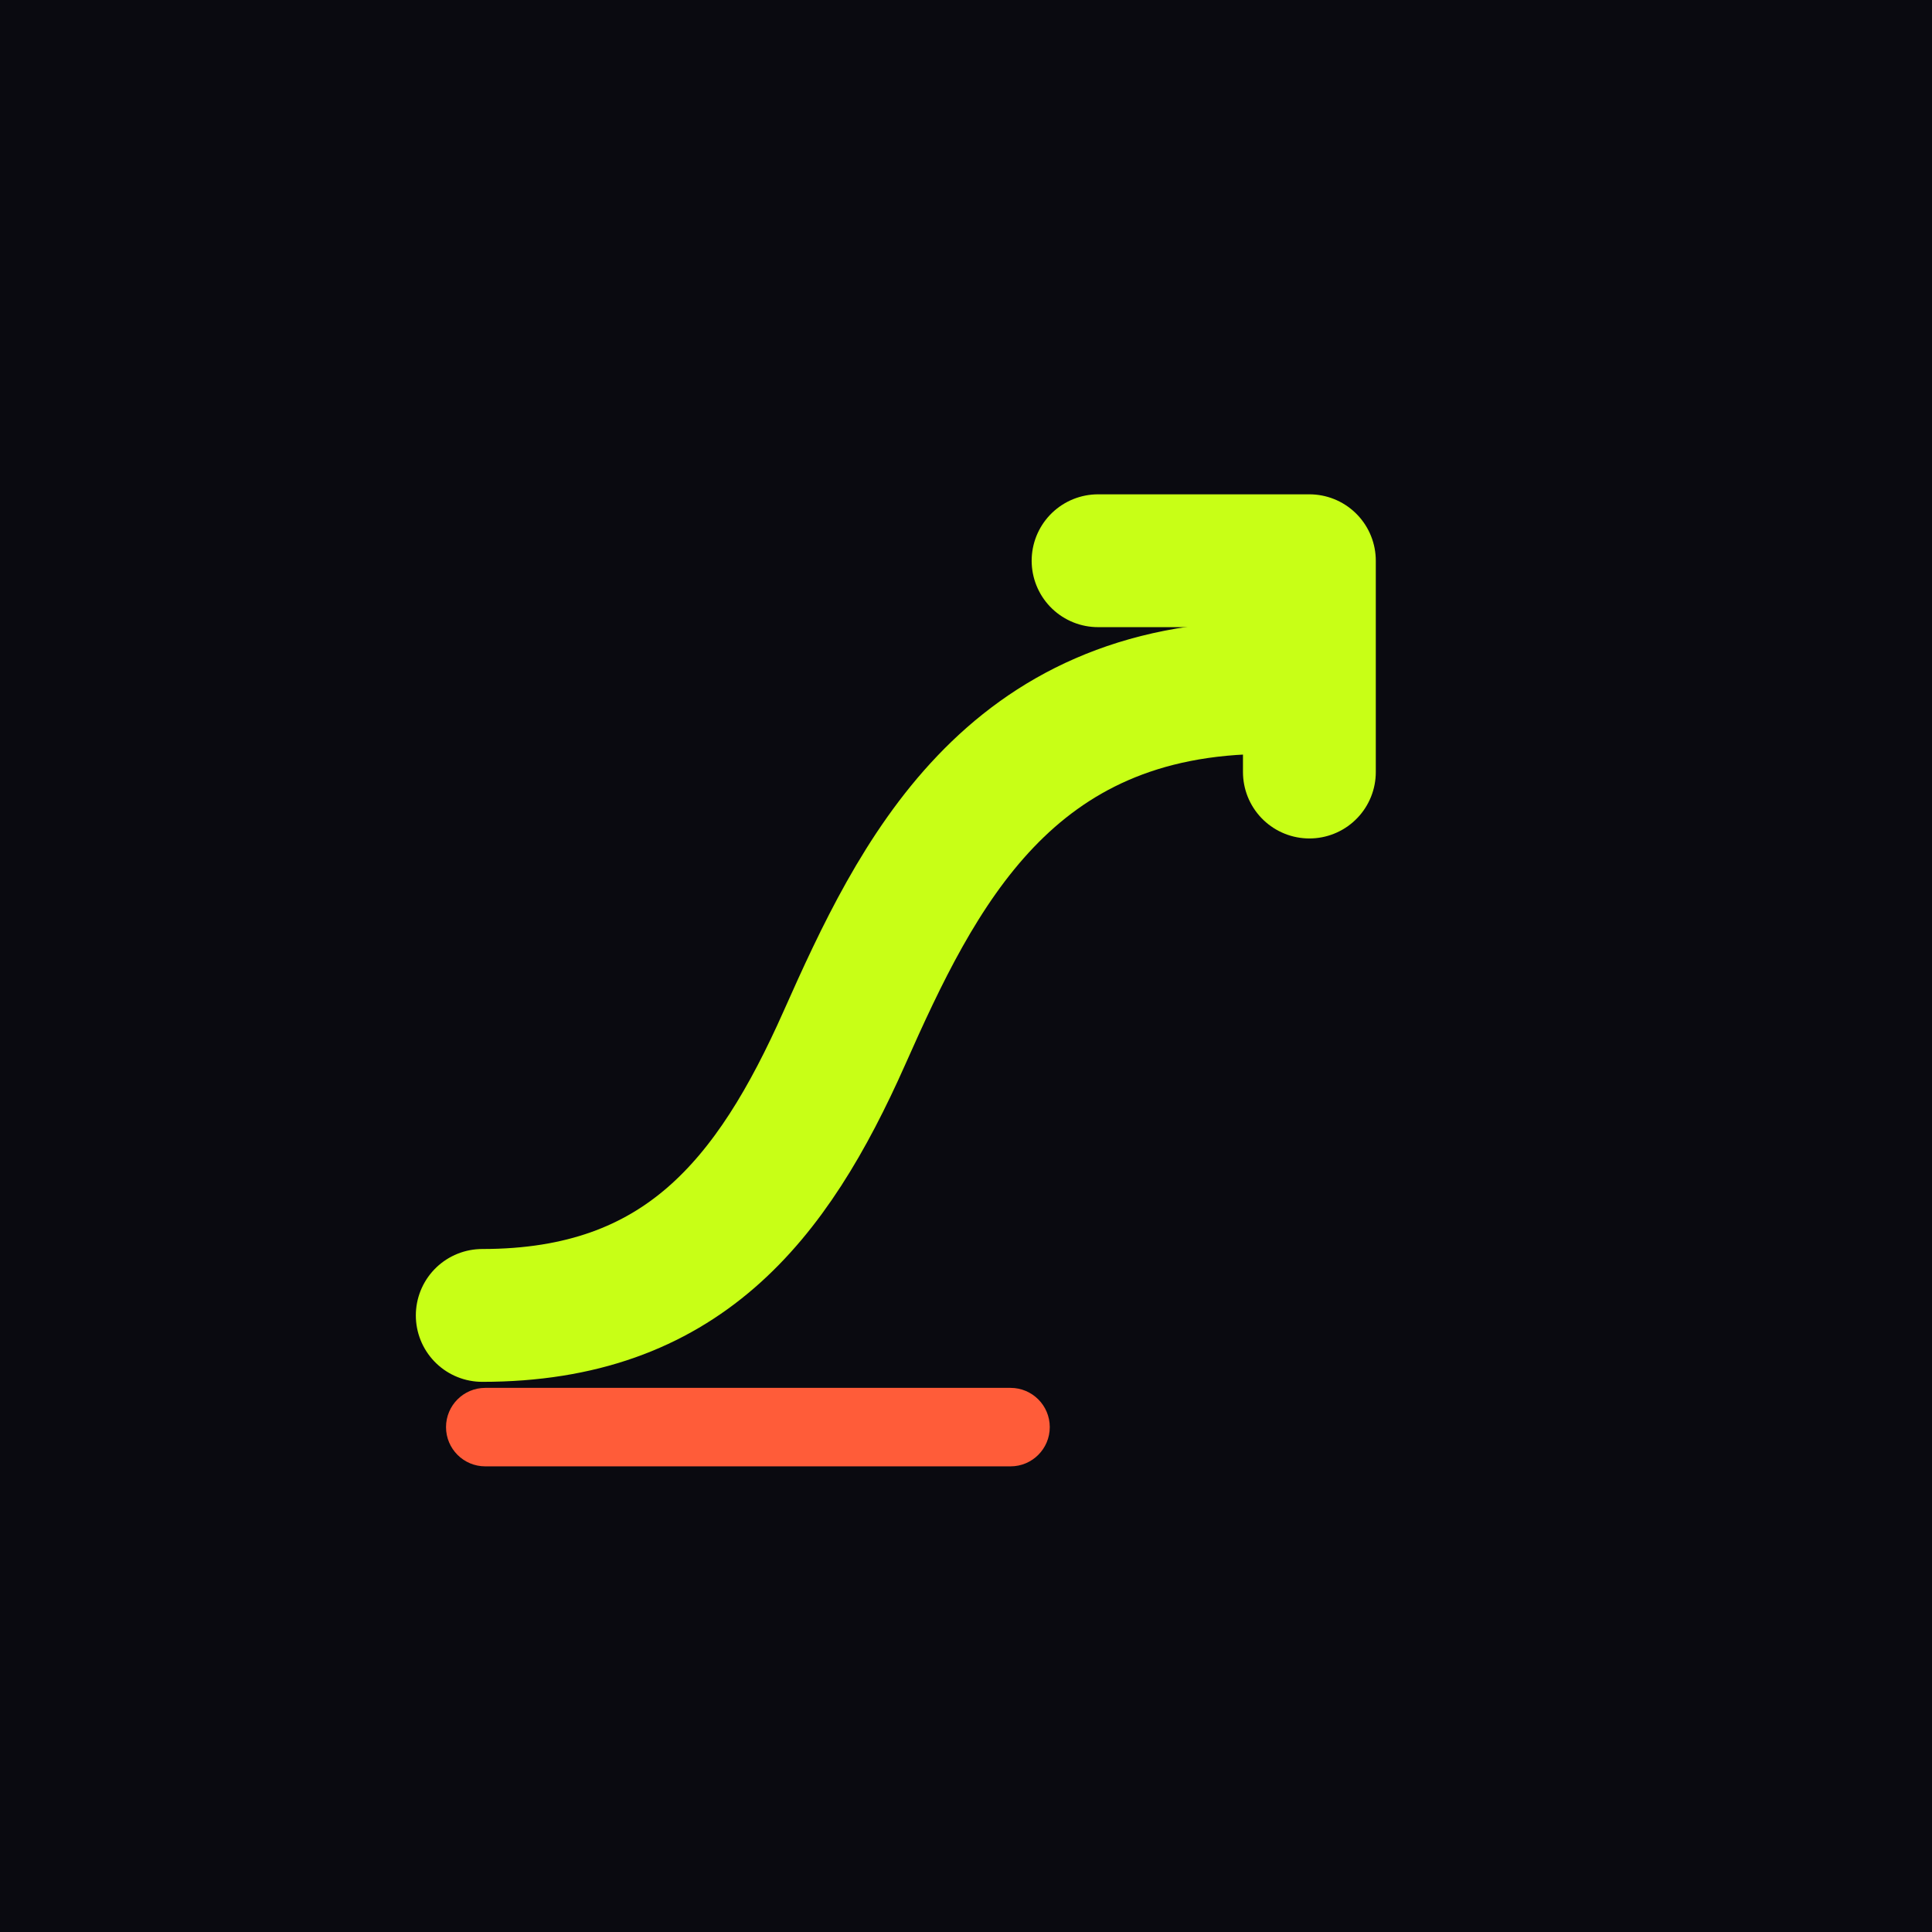
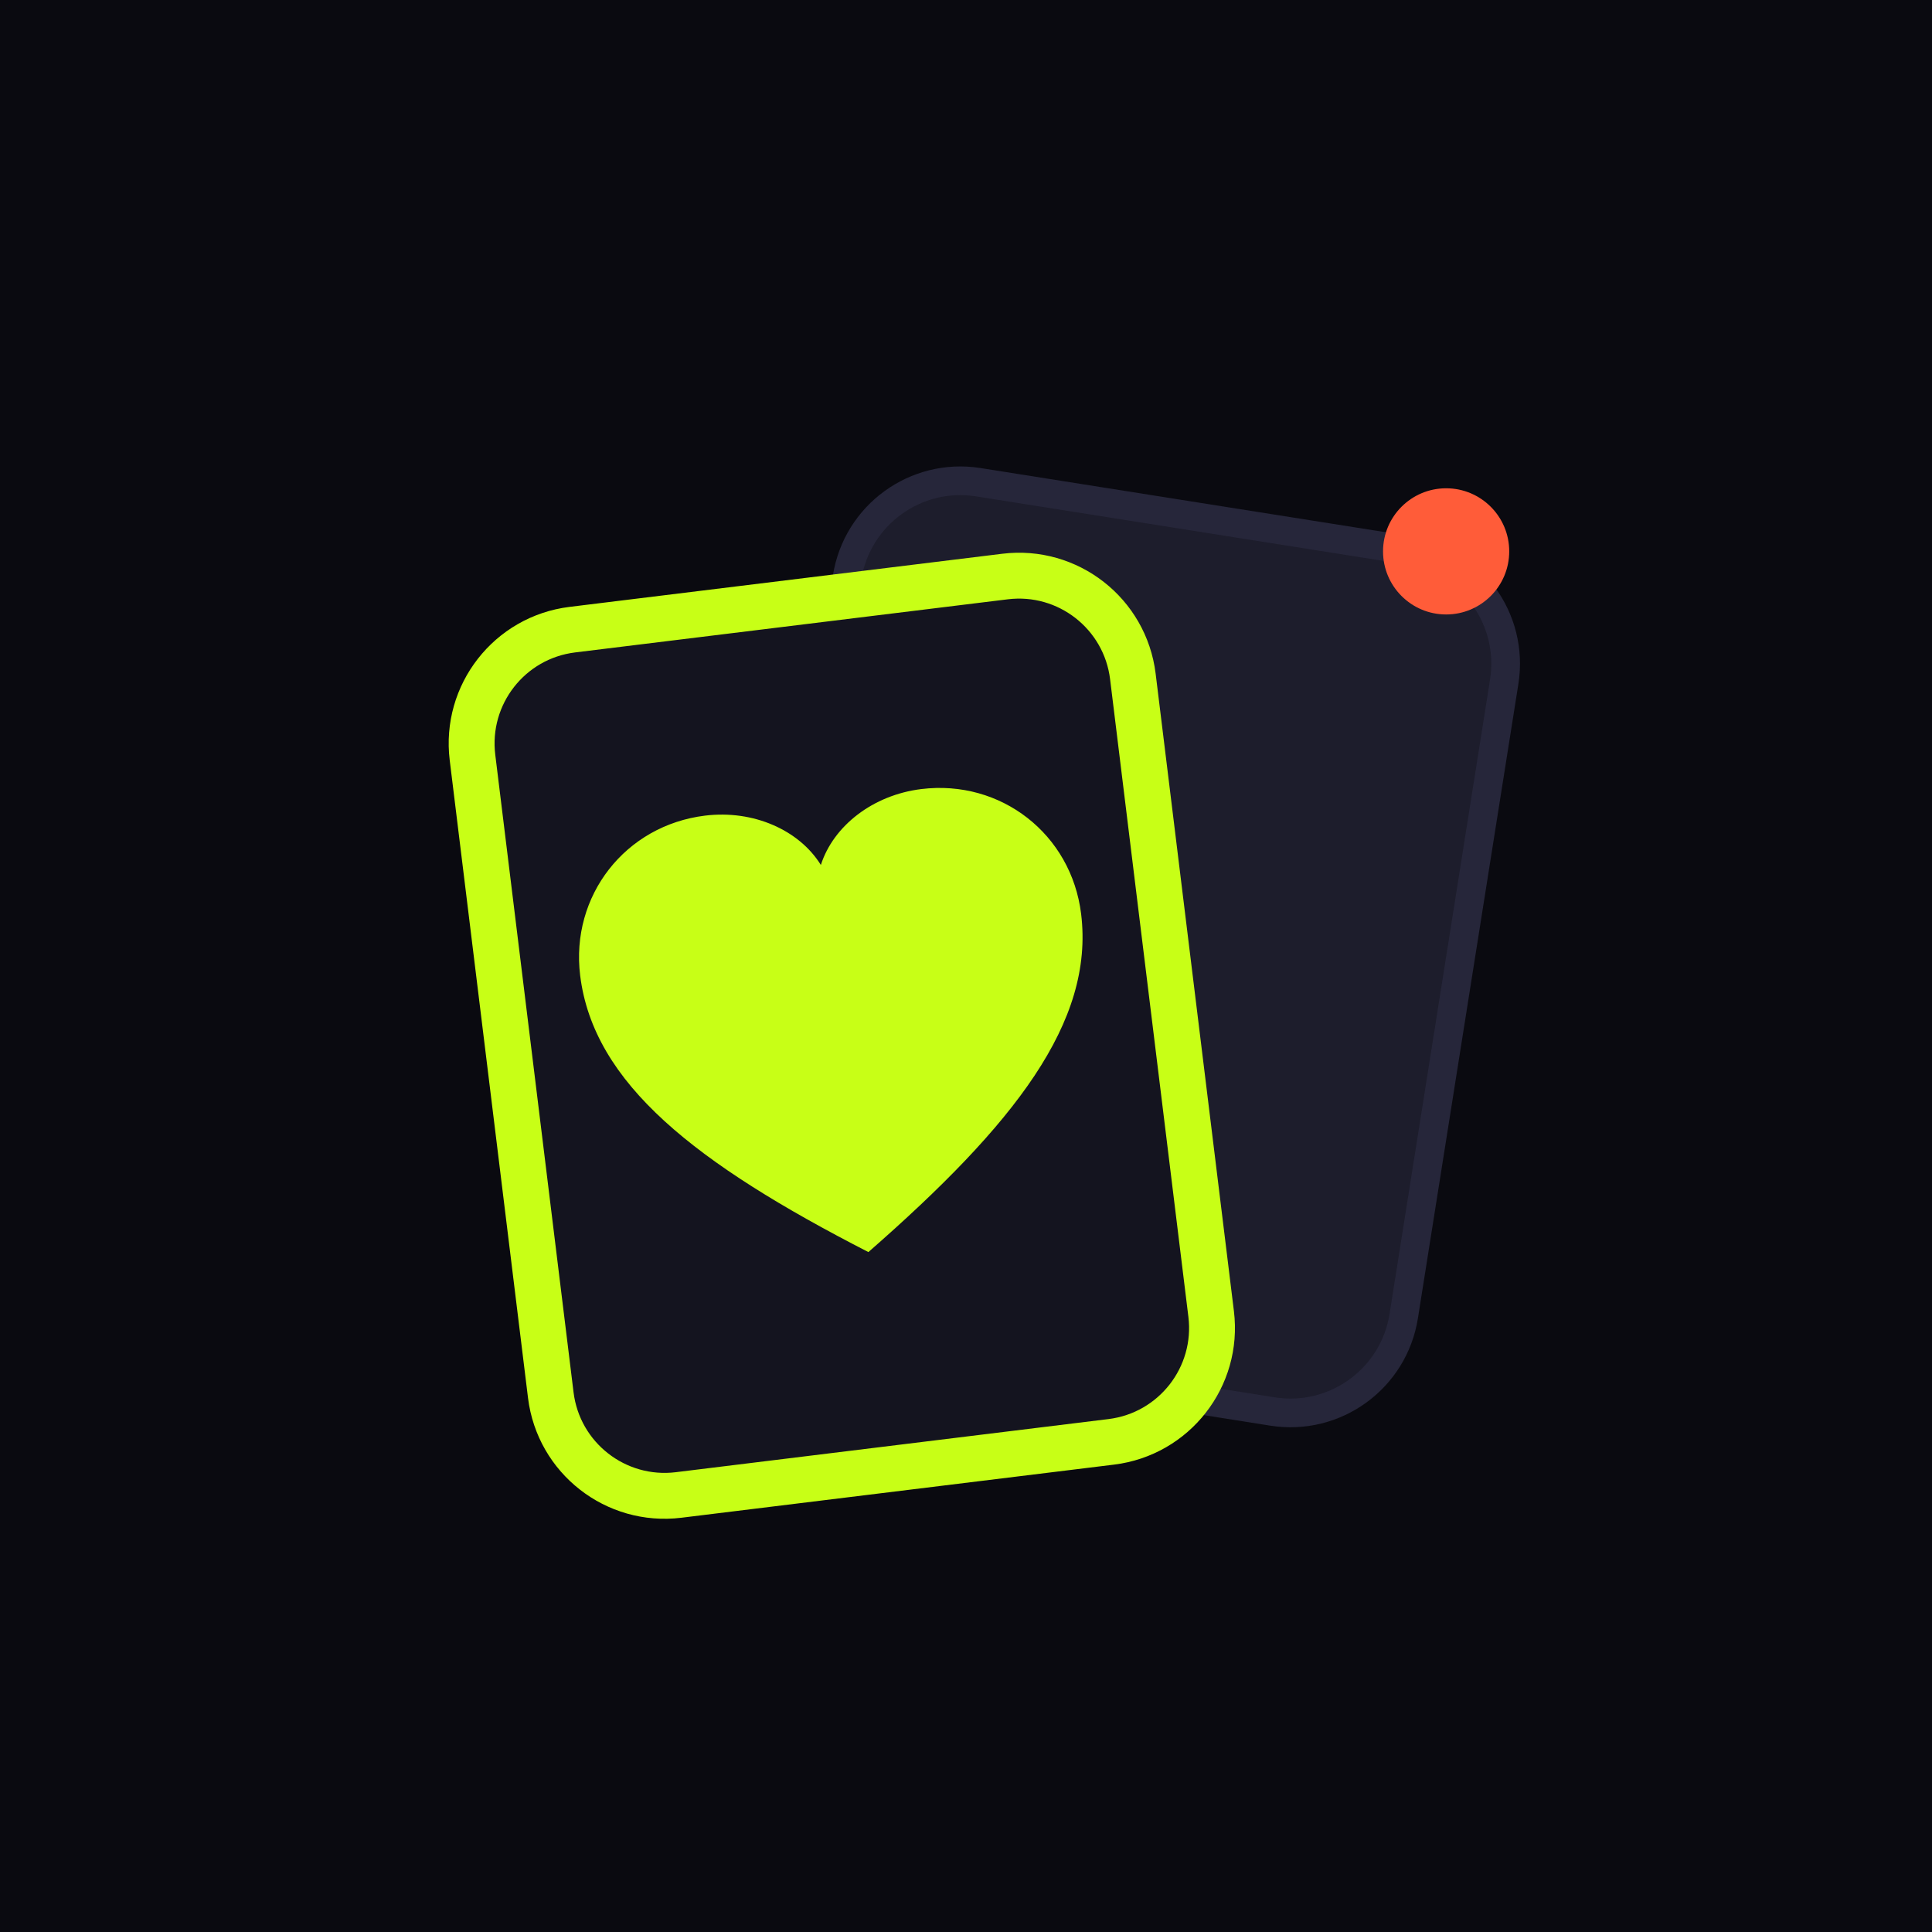
<svg xmlns="http://www.w3.org/2000/svg" viewBox="0 0 512 512">
  <rect width="512" height="512" fill="#0a0a10" />
-   <g transform="translate(51,51) scale(0.8)">
-     <path d="M96 372c66 0 96-38 120-92s54-116 140-116" fill="none" stroke="#c8ff16" stroke-width="44" stroke-linecap="round" />
-     <path d="M300 122h70v70" fill="none" stroke="#c8ff16" stroke-width="44" stroke-linecap="round" stroke-linejoin="round" />
-     <rect x="84" y="396" width="200" height="26" rx="13" fill="#ff5c39" />
+   <g transform="translate(61,61) scale(0.76)">
+     <g transform="rotate(9 300 250)">
+       <rect x="196" y="96" width="232" height="304" rx="40" fill="#1d1d2c" stroke="#26263a" stroke-width="10" />
+     </g>
+     <g transform="rotate(-7 220 270)">
+       <rect x="96" y="128" width="232" height="304" rx="40" fill="#14141f" stroke="#c8ff16" stroke-width="16" />
+       <path d="M212 356c-56-38-88-70-88-108 0-28 22-50 50-50 17 0 32 9 38 22 6-13 21-22 38-22 28 0 50 22 50 50 0 38-32 70-88 108z" fill="#c8ff16" />
+     </g>
+     <circle cx="424" cy="112" r="22" fill="#ff5c39" />
  </g>
</svg>
